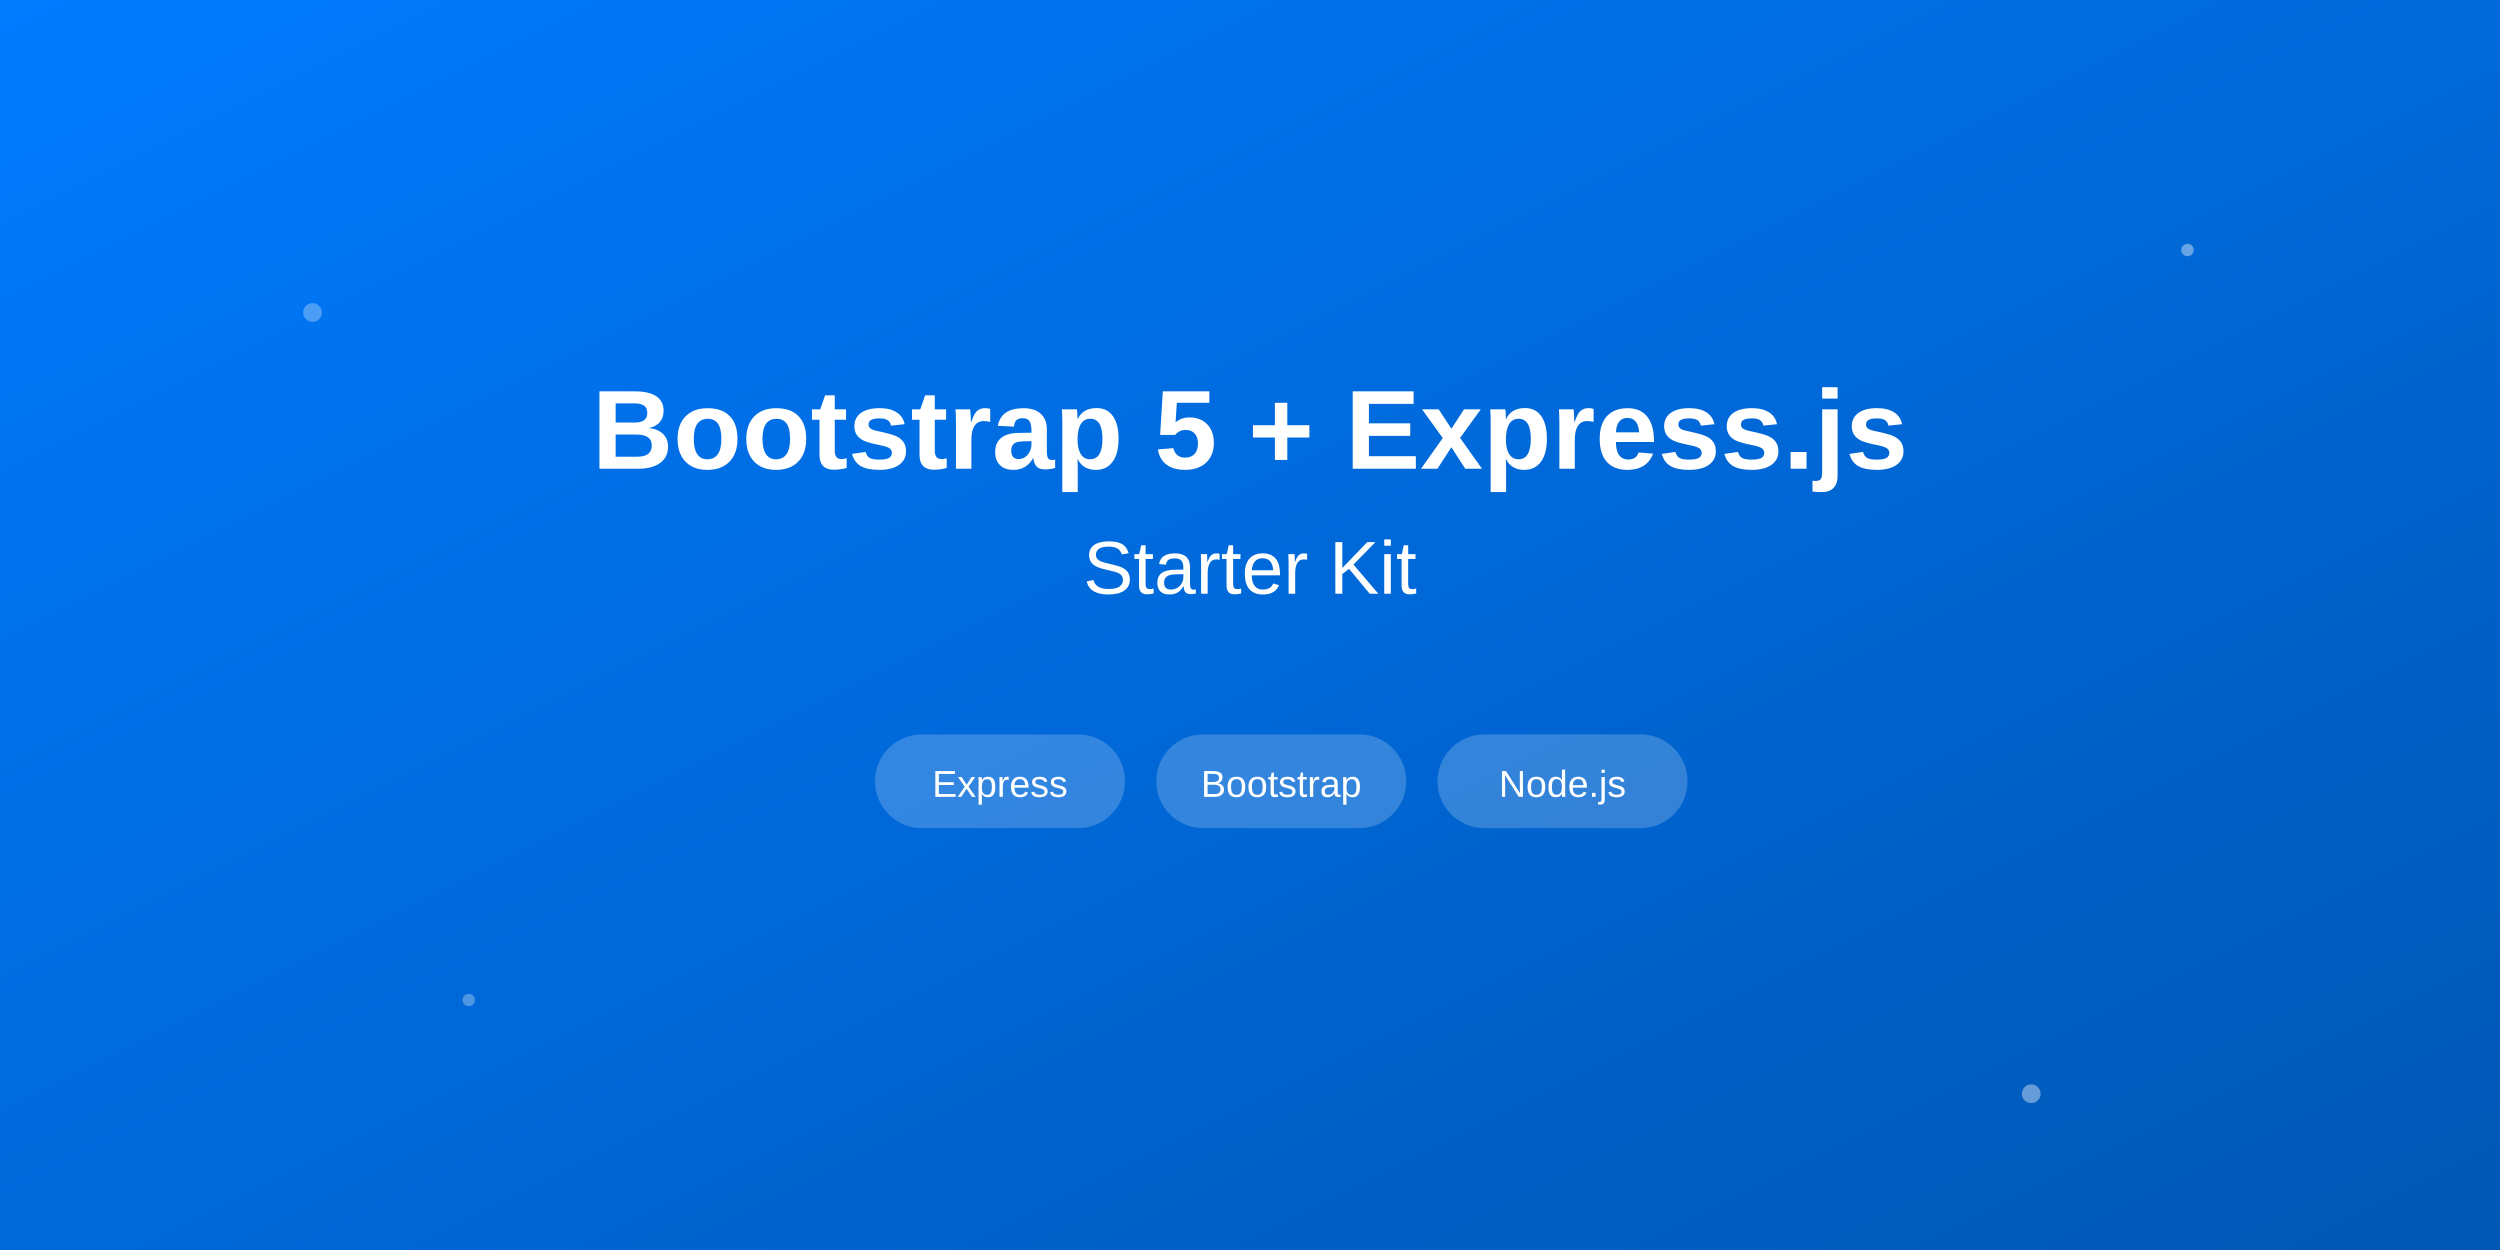
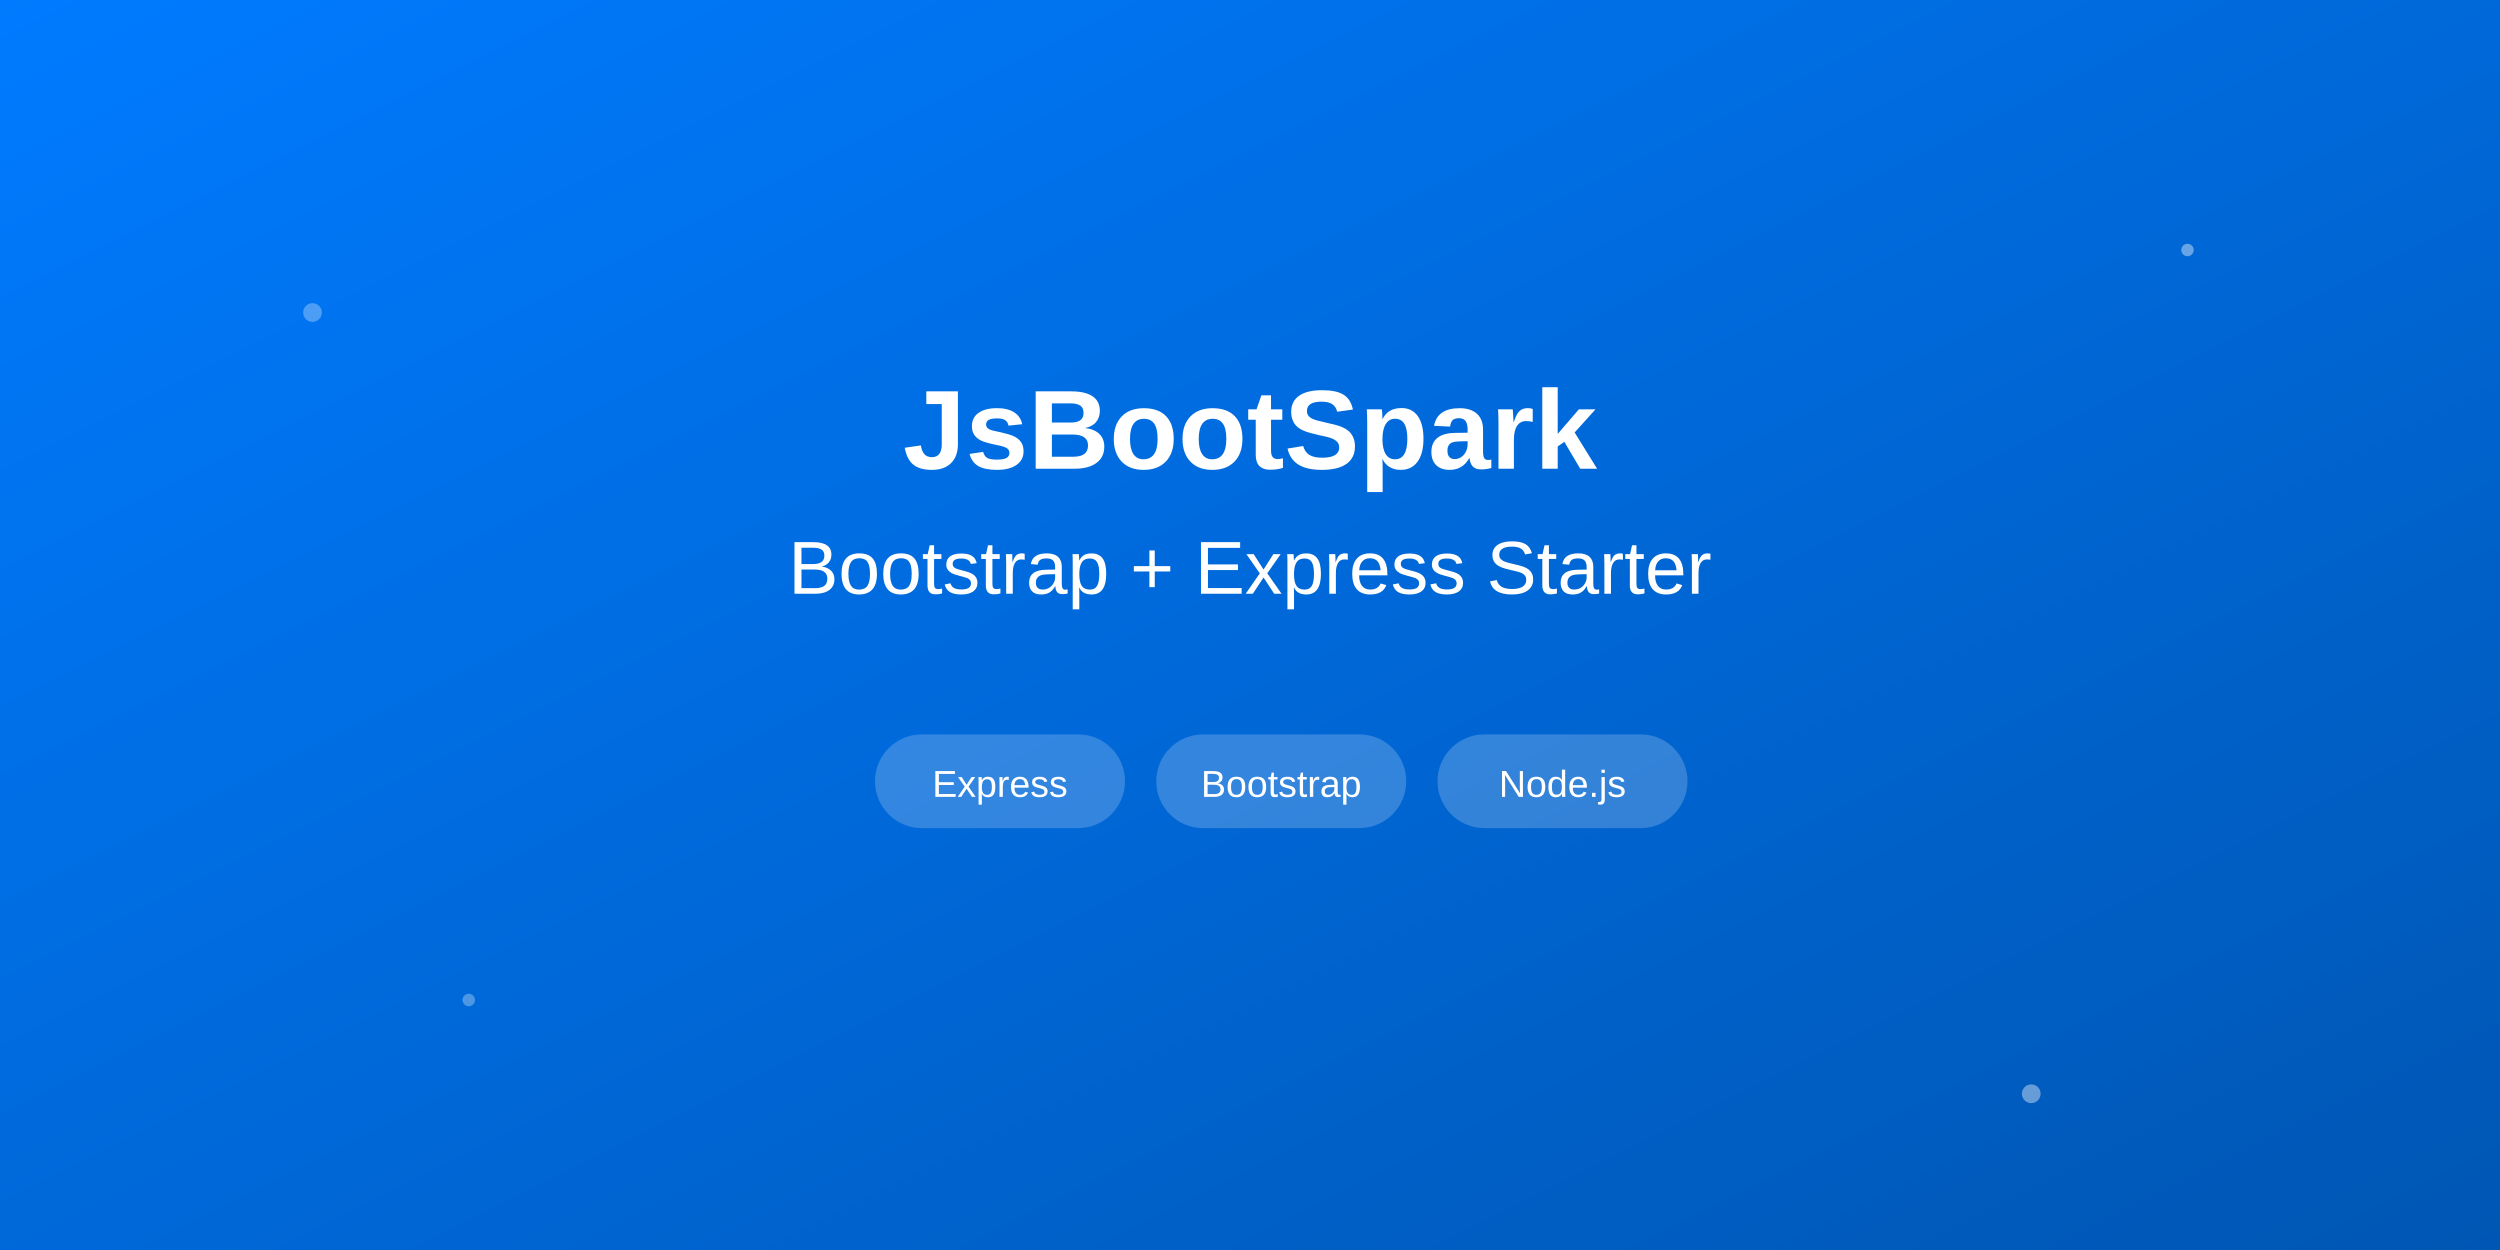
<svg xmlns="http://www.w3.org/2000/svg" width="800" height="400" viewBox="0 0 800 400">
  <defs>
    <linearGradient id="gradient" x1="0%" y1="0%" x2="100%" y2="100%">
      <stop offset="0%" style="stop-color:#007bff;stop-opacity:1" />
      <stop offset="100%" style="stop-color:#0056b3;stop-opacity:1" />
    </linearGradient>
  </defs>
  <rect width="800" height="400" fill="url(#gradient)" />
  <text x="400" y="150" font-family="Arial, sans-serif" font-size="36" font-weight="bold" text-anchor="middle" fill="white">
-         Bootstrap 5 + Express.js
+         JsBootSpark
    </text>
  <text x="400" y="190" font-family="Arial, sans-serif" font-size="24" font-weight="normal" text-anchor="middle" fill="white">
-         Starter Kit
+         Bootstrap + Express Starter
    </text>
  <g transform="translate(400, 250)">
    <rect x="-120" y="-15" width="80" height="30" rx="15" fill="rgba(255,255,255,0.2)" />
    <text x="-80" y="5" font-family="Arial, sans-serif" font-size="12" text-anchor="middle" fill="white">Express</text>
    <rect x="-30" y="-15" width="80" height="30" rx="15" fill="rgba(255,255,255,0.2)" />
    <text x="10" y="5" font-family="Arial, sans-serif" font-size="12" text-anchor="middle" fill="white">Bootstrap</text>
    <rect x="60" y="-15" width="80" height="30" rx="15" fill="rgba(255,255,255,0.2)" />
    <text x="100" y="5" font-family="Arial, sans-serif" font-size="12" text-anchor="middle" fill="white">Node.js</text>
  </g>
  <circle cx="100" cy="100" r="3" fill="rgba(255,255,255,0.3)" />
  <circle cx="700" cy="80" r="2" fill="rgba(255,255,255,0.4)" />
  <circle cx="150" cy="320" r="2" fill="rgba(255,255,255,0.3)" />
  <circle cx="650" cy="350" r="3" fill="rgba(255,255,255,0.4)" />
</svg>
